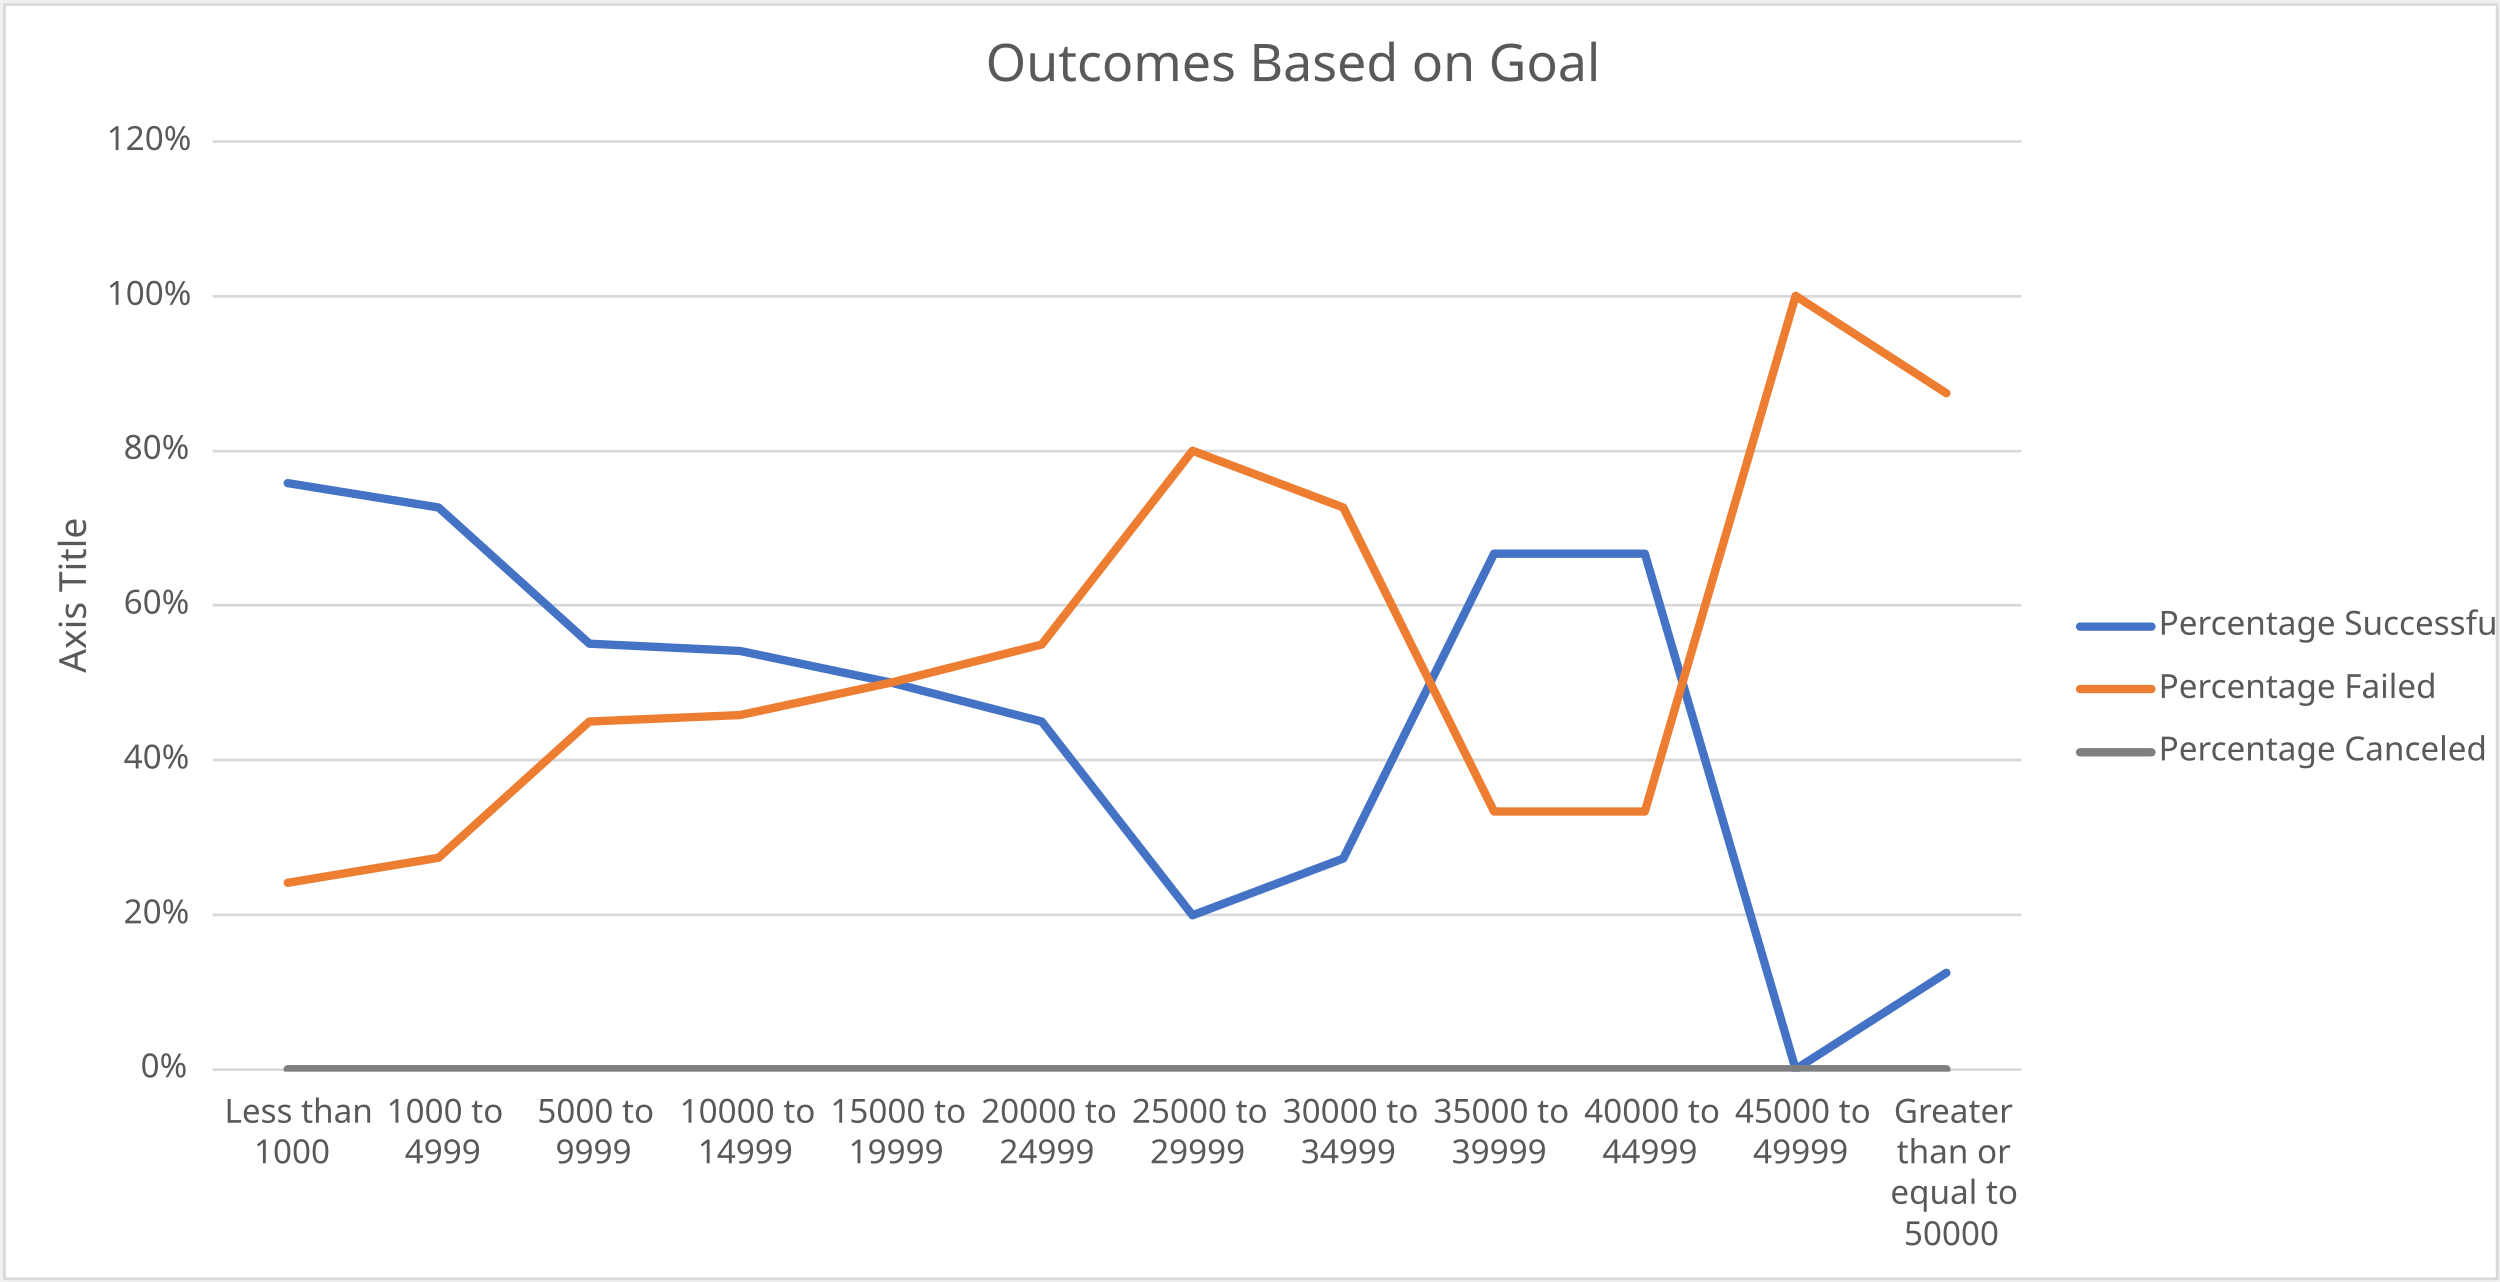
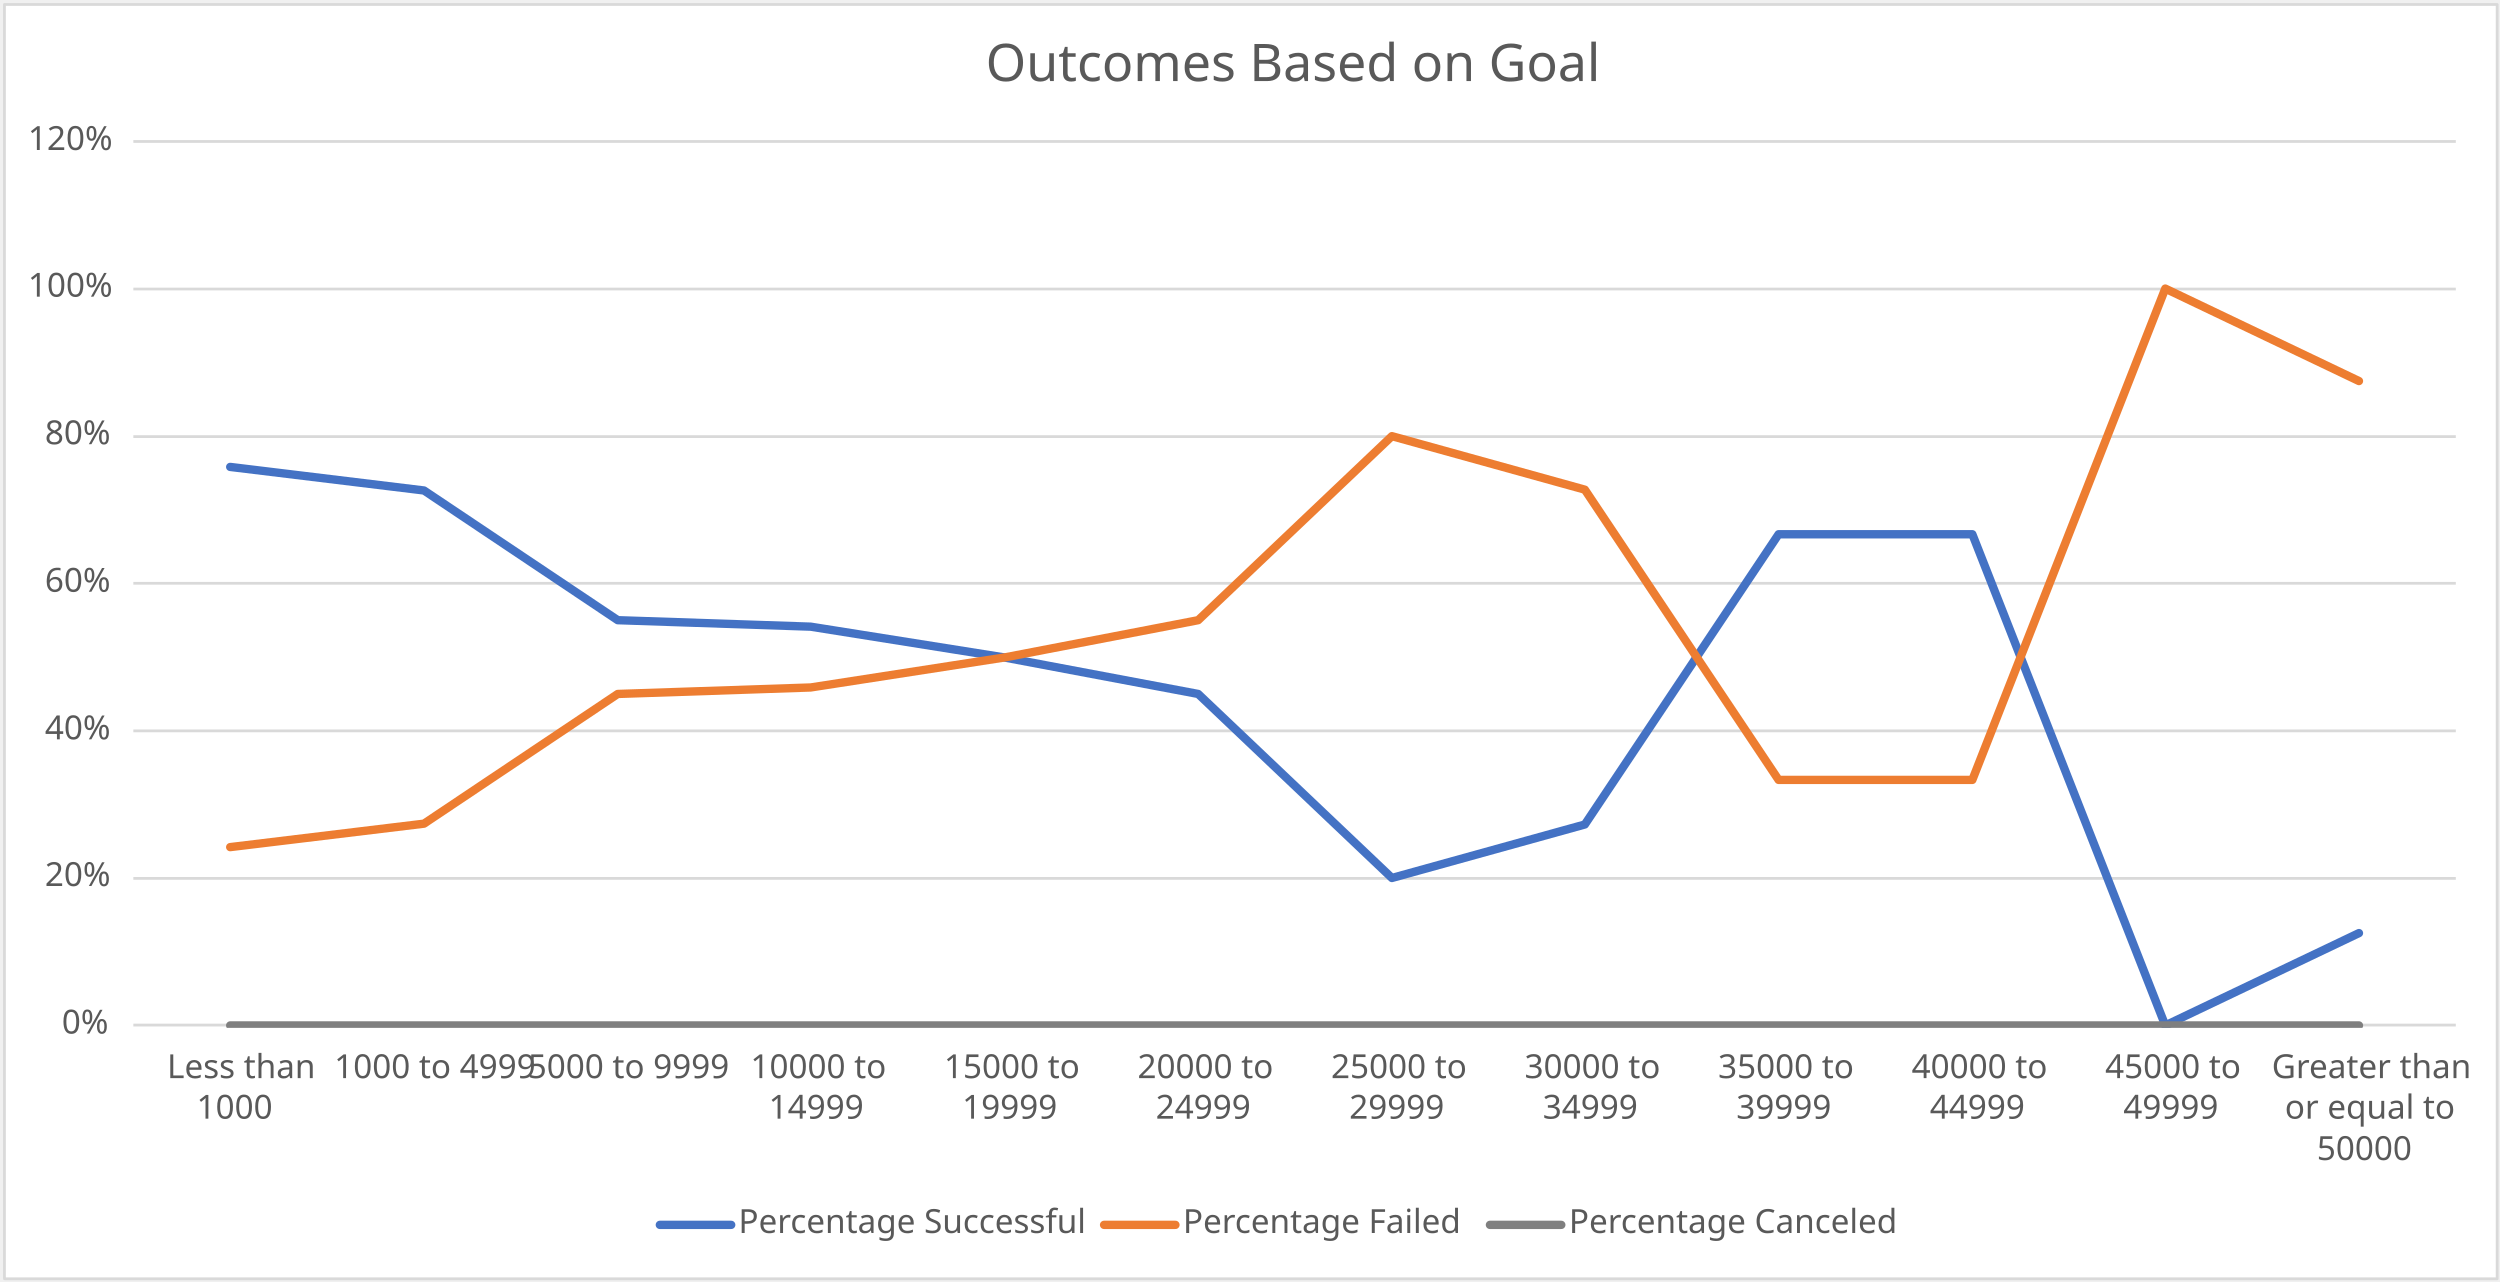
<svg xmlns="http://www.w3.org/2000/svg" width="3084" height="1581" overflow="hidden">
  <defs>
    <clipPath id="clip0">
      <rect x="307" y="1132" width="3084" height="1581" />
    </clipPath>
    <clipPath id="clip1">
      <rect x="311" y="1136" width="3076" height="1572" />
    </clipPath>
    <clipPath id="clip2">
      <rect x="311" y="1136" width="3076" height="1572" />
    </clipPath>
    <clipPath id="clip3">
-       <rect x="569" y="1306" width="2235" height="1148" />
+       <rect x="471" y="1306" width="2869" height="1094" />
    </clipPath>
    <clipPath id="clip4">
-       <rect x="569" y="1306" width="2235" height="1148" />
+       <rect x="471" y="1306" width="2869" height="1094" />
    </clipPath>
    <clipPath id="clip5">
-       <rect x="569" y="1306" width="2235" height="1148" />
+       <rect x="471" y="1306" width="2869" height="1094" />
    </clipPath>
    <clipPath id="clip6">
      <rect x="311" y="1136" width="3076" height="1572" />
    </clipPath>
    <clipPath id="clip7">
      <rect x="311" y="1136" width="3076" height="1572" />
    </clipPath>
    <clipPath id="clip8">
      <rect x="311" y="1136" width="3076" height="1572" />
    </clipPath>
    <clipPath id="clip9">
      <rect x="311" y="1136" width="3076" height="1572" />
    </clipPath>
    <clipPath id="clip10">
      <rect x="311" y="1136" width="3076" height="1572" />
    </clipPath>
    <clipPath id="clip11">
      <rect x="311" y="1136" width="3076" height="1572" />
    </clipPath>
    <clipPath id="clip12">
      <rect x="311" y="1136" width="3076" height="1572" />
    </clipPath>
    <clipPath id="clip13">
      <rect x="311" y="1136" width="3076" height="1572" />
    </clipPath>
    <clipPath id="clip14">
      <rect x="311" y="1136" width="3076" height="1572" />
    </clipPath>
    <clipPath id="clip15">
      <rect x="311" y="1136" width="3076" height="1572" />
    </clipPath>
    <clipPath id="clip16">
      <rect x="311" y="1136" width="3076" height="1572" />
    </clipPath>
    <clipPath id="clip17">
      <rect x="311" y="1136" width="3076" height="1572" />
    </clipPath>
    <clipPath id="clip18">
      <rect x="311" y="1136" width="3076" height="1572" />
    </clipPath>
    <clipPath id="clip19">
      <rect x="311" y="1136" width="3076" height="1572" />
    </clipPath>
    <clipPath id="clip20">
      <rect x="311" y="1136" width="3076" height="1572" />
    </clipPath>
    <clipPath id="clip21">
      <rect x="311" y="1136" width="3076" height="1572" />
    </clipPath>
    <clipPath id="clip22">
      <rect x="311" y="1136" width="3076" height="1572" />
    </clipPath>
    <clipPath id="clip23">
      <rect x="311" y="1136" width="3076" height="1572" />
    </clipPath>
    <clipPath id="clip24">
      <rect x="311" y="1136" width="3076" height="1572" />
    </clipPath>
    <clipPath id="clip25">
      <rect x="311" y="1136" width="3076" height="1572" />
    </clipPath>
    <clipPath id="clip26">
      <rect x="311" y="1136" width="3076" height="1572" />
    </clipPath>
    <clipPath id="clip27">
      <rect x="311" y="1136" width="3076" height="1572" />
    </clipPath>
    <clipPath id="clip28">
      <rect x="311" y="1136" width="3076" height="1572" />
    </clipPath>
    <clipPath id="clip29">
      <rect x="311" y="1136" width="3076" height="1572" />
    </clipPath>
    <clipPath id="clip30">
      <rect x="311" y="1136" width="3076" height="1572" />
    </clipPath>
    <clipPath id="clip31">
      <rect x="311" y="1136" width="3076" height="1572" />
    </clipPath>
    <clipPath id="clip32">
      <rect x="311" y="1136" width="3076" height="1572" />
    </clipPath>
    <clipPath id="clip33">
      <rect x="311" y="1136" width="3076" height="1572" />
    </clipPath>
    <clipPath id="clip34">
      <rect x="311" y="1136" width="3076" height="1572" />
    </clipPath>
    <clipPath id="clip35">
      <rect x="311" y="1136" width="3076" height="1572" />
    </clipPath>
    <clipPath id="clip36">
      <rect x="311" y="1136" width="3076" height="1572" />
    </clipPath>
    <clipPath id="clip37">
      <rect x="311" y="1136" width="3076" height="1572" />
    </clipPath>
    <clipPath id="clip38">
      <rect x="311" y="1136" width="3076" height="1572" />
    </clipPath>
    <clipPath id="clip39">
      <rect x="311" y="1136" width="3076" height="1572" />
    </clipPath>
    <clipPath id="clip40">
      <rect x="311" y="1136" width="3076" height="1572" />
    </clipPath>
    <clipPath id="clip41">
      <rect x="311" y="1136" width="3076" height="1572" />
    </clipPath>
    <clipPath id="clip42">
-       <rect x="311" y="1136" width="3076" height="1572" />
-     </clipPath>
-     <clipPath id="clip43">
-       <rect x="311" y="1136" width="3076" height="1572" />
-     </clipPath>
-     <clipPath id="clip44">
-       <rect x="311" y="1136" width="3076" height="1572" />
-     </clipPath>
-     <clipPath id="clip45">
-       <rect x="311" y="1136" width="3076" height="1572" />
-     </clipPath>
-     <clipPath id="clip46">
      <rect x="311" y="1136" width="3076" height="1572" />
    </clipPath>
  </defs>
  <g clip-path="url(#clip0)" transform="translate(-307 -1132)">
    <rect x="312" y="1137" width="3075" height="1572" fill="#FFFFFF" fill-opacity="1" />
    <g clip-path="url(#clip1)">
-       <path d="M569.5 2260.57 2800.5 2260.57M569.5 2069.57 2800.5 2069.57M569.5 1878.56 2800.5 1878.56M569.5 1688.56 2800.5 1688.56M569.5 1497.55 2800.5 1497.55M569.5 1306.5 2800.5 1306.5" stroke="#D9D9D9" stroke-width="3.438" stroke-linecap="butt" stroke-linejoin="round" stroke-miterlimit="10" stroke-opacity="1" fill="none" fill-rule="nonzero" />
+       <path d="M471.5 2215.57 3336.5 2215.57M471.5 2033.57 3336.5 2033.57M471.5 1851.56 3336.5 1851.56M471.5 1670.56 3336.5 1670.56M471.5 1488.55 3336.5 1488.55M471.5 1306.5 3336.5 1306.5" stroke="#D9D9D9" stroke-width="3.438" stroke-linecap="butt" stroke-linejoin="round" stroke-miterlimit="10" stroke-opacity="1" fill="none" fill-rule="nonzero" />
    </g>
    <g clip-path="url(#clip2)">
-       <path d="M569.5 2451.5 2800.5 2451.5" stroke="#D9D9D9" stroke-width="3.438" stroke-linecap="butt" stroke-linejoin="round" stroke-miterlimit="10" stroke-opacity="1" fill="none" fill-rule="evenodd" />
+       <path d="M471.5 2396.5 3336.5 2396.5" stroke="#D9D9D9" stroke-width="3.438" stroke-linecap="butt" stroke-linejoin="round" stroke-miterlimit="10" stroke-opacity="1" fill="none" fill-rule="evenodd" />
    </g>
    <g clip-path="url(#clip3)">
-       <path d="M662 1728 848.028 1758.06 1034.03 1926.06 1220.04 1935.06 1406.05 1974.06 1592.05 2022.07 1778.06 2261.07 1964.06 2191.07 2150.07 1815.06 2336.08 1815.06 2522.08 2451 2708 2332.08" stroke="#4472C4" stroke-width="10.312" stroke-linecap="round" stroke-linejoin="round" stroke-miterlimit="10" stroke-opacity="1" fill="none" fill-rule="nonzero" />
+       <path d="M591 1708 830.027 1737.06 1069.04 1897.06 1307.04 1905.06 1546.05 1943.06 1785.06 1988.07 2024.07 2215.07 2262.07 2149.07 2501.08 1791.06 2740.09 1791.06 2978.1 2397 3217 2283.07" stroke="#4472C4" stroke-width="10.312" stroke-linecap="round" stroke-linejoin="round" stroke-miterlimit="10" stroke-opacity="1" fill="none" fill-rule="nonzero" />
    </g>
    <g clip-path="url(#clip4)">
-       <path d="M662 2221 848.028 2190.07 1034.03 2022.07 1220.04 2014.07 1406.05 1974.06 1592.05 1927.06 1778.06 1688.06 1964.06 1758.06 2150.07 2133.07 2336.08 2133.07 2522.08 1497 2708 1617.05" stroke="#ED7D31" stroke-width="10.312" stroke-linecap="round" stroke-linejoin="round" stroke-miterlimit="10" stroke-opacity="1" fill="none" fill-rule="nonzero" />
+       <path d="M591 2177 830.027 2148.07 1069.04 1988.07 1307.04 1980.06 1546.05 1943.06 1785.06 1897.06 2024.07 1670.05 2262.07 1736.06 2501.08 2094.07 2740.09 2094.07 2978.1 1488 3217 1602.05" stroke="#ED7D31" stroke-width="10.312" stroke-linecap="round" stroke-linejoin="round" stroke-miterlimit="10" stroke-opacity="1" fill="none" fill-rule="nonzero" />
    </g>
    <g clip-path="url(#clip5)">
-       <path d="M662 2451 848.028 2451 1034.03 2451 1220.04 2451 1406.05 2451 1592.05 2451 1778.06 2451 1964.06 2451 2150.07 2451 2336.08 2451 2522.08 2451 2708 2451" stroke="#7F7F7F" stroke-width="10.312" stroke-linecap="round" stroke-linejoin="round" stroke-miterlimit="10" stroke-opacity="1" fill="none" fill-rule="nonzero" />
+       <path d="M591 2397 830.027 2397 1069.04 2397 1307.04 2397 1546.05 2397 1785.06 2397 2024.07 2397 2262.07 2397 2501.08 2397 2740.09 2397 2978.1 2397 3217 2397" stroke="#7F7F7F" stroke-width="10.312" stroke-linecap="round" stroke-linejoin="round" stroke-miterlimit="10" stroke-opacity="1" fill="none" fill-rule="nonzero" />
    </g>
    <g clip-path="url(#clip6)">
-       <text fill="#595959" fill-opacity="1" font-family="Calibri,Calibri_MSFontService,sans-serif" font-style="normal" font-variant="normal" font-weight="400" font-stretch="normal" font-size="41" text-anchor="start" direction="ltr" writing-mode="lr-tb" unicode-bidi="normal" text-decoration="none" transform="matrix(1 0 0 1 480.448 2461)">0%</text>
+       <text fill="#595959" fill-opacity="1" font-family="Calibri,Calibri_MSFontService,sans-serif" font-style="normal" font-variant="normal" font-weight="400" font-stretch="normal" font-size="41" text-anchor="start" direction="ltr" writing-mode="lr-tb" unicode-bidi="normal" text-decoration="none" transform="matrix(1 0 0 1 383.258 2407)">0%</text>
    </g>
    <g clip-path="url(#clip7)">
-       <text fill="#595959" fill-opacity="1" font-family="Calibri,Calibri_MSFontService,sans-serif" font-style="normal" font-variant="normal" font-weight="400" font-stretch="normal" font-size="41" text-anchor="start" direction="ltr" writing-mode="lr-tb" unicode-bidi="normal" text-decoration="none" transform="matrix(1 0 0 1 459.548 2271)">20%</text>
+       <text fill="#595959" fill-opacity="1" font-family="Calibri,Calibri_MSFontService,sans-serif" font-style="normal" font-variant="normal" font-weight="400" font-stretch="normal" font-size="41" text-anchor="start" direction="ltr" writing-mode="lr-tb" unicode-bidi="normal" text-decoration="none" transform="matrix(1 0 0 1 362.358 2225)">20%</text>
    </g>
    <g clip-path="url(#clip8)">
-       <text fill="#595959" fill-opacity="1" font-family="Calibri,Calibri_MSFontService,sans-serif" font-style="normal" font-variant="normal" font-weight="400" font-stretch="normal" font-size="41" text-anchor="start" direction="ltr" writing-mode="lr-tb" unicode-bidi="normal" text-decoration="none" transform="matrix(1 0 0 1 459.548 2080)">40%</text>
+       <text fill="#595959" fill-opacity="1" font-family="Calibri,Calibri_MSFontService,sans-serif" font-style="normal" font-variant="normal" font-weight="400" font-stretch="normal" font-size="41" text-anchor="start" direction="ltr" writing-mode="lr-tb" unicode-bidi="normal" text-decoration="none" transform="matrix(1 0 0 1 362.358 2044)">40%</text>
    </g>
    <g clip-path="url(#clip9)">
-       <text fill="#595959" fill-opacity="1" font-family="Calibri,Calibri_MSFontService,sans-serif" font-style="normal" font-variant="normal" font-weight="400" font-stretch="normal" font-size="41" text-anchor="start" direction="ltr" writing-mode="lr-tb" unicode-bidi="normal" text-decoration="none" transform="matrix(1 0 0 1 459.548 1889)">60%</text>
+       <text fill="#595959" fill-opacity="1" font-family="Calibri,Calibri_MSFontService,sans-serif" font-style="normal" font-variant="normal" font-weight="400" font-stretch="normal" font-size="41" text-anchor="start" direction="ltr" writing-mode="lr-tb" unicode-bidi="normal" text-decoration="none" transform="matrix(1 0 0 1 362.358 1862)">60%</text>
    </g>
    <g clip-path="url(#clip10)">
-       <text fill="#595959" fill-opacity="1" font-family="Calibri,Calibri_MSFontService,sans-serif" font-style="normal" font-variant="normal" font-weight="400" font-stretch="normal" font-size="41" text-anchor="start" direction="ltr" writing-mode="lr-tb" unicode-bidi="normal" text-decoration="none" transform="matrix(1 0 0 1 459.548 1698)">80%</text>
+       <text fill="#595959" fill-opacity="1" font-family="Calibri,Calibri_MSFontService,sans-serif" font-style="normal" font-variant="normal" font-weight="400" font-stretch="normal" font-size="41" text-anchor="start" direction="ltr" writing-mode="lr-tb" unicode-bidi="normal" text-decoration="none" transform="matrix(1 0 0 1 362.358 1680)">80%</text>
    </g>
    <g clip-path="url(#clip11)">
-       <text fill="#595959" fill-opacity="1" font-family="Calibri,Calibri_MSFontService,sans-serif" font-style="normal" font-variant="normal" font-weight="400" font-stretch="normal" font-size="41" text-anchor="start" direction="ltr" writing-mode="lr-tb" unicode-bidi="normal" text-decoration="none" transform="matrix(1 0 0 1 438.648 1508)">100%</text>
+       <text fill="#595959" fill-opacity="1" font-family="Calibri,Calibri_MSFontService,sans-serif" font-style="normal" font-variant="normal" font-weight="400" font-stretch="normal" font-size="41" text-anchor="start" direction="ltr" writing-mode="lr-tb" unicode-bidi="normal" text-decoration="none" transform="matrix(1 0 0 1 341.458 1498)">100%</text>
    </g>
    <g clip-path="url(#clip12)">
-       <text fill="#595959" fill-opacity="1" font-family="Calibri,Calibri_MSFontService,sans-serif" font-style="normal" font-variant="normal" font-weight="400" font-stretch="normal" font-size="41" text-anchor="start" direction="ltr" writing-mode="lr-tb" unicode-bidi="normal" text-decoration="none" transform="matrix(1 0 0 1 438.648 1317)">120%</text>
+       <text fill="#595959" fill-opacity="1" font-family="Calibri,Calibri_MSFontService,sans-serif" font-style="normal" font-variant="normal" font-weight="400" font-stretch="normal" font-size="41" text-anchor="start" direction="ltr" writing-mode="lr-tb" unicode-bidi="normal" text-decoration="none" transform="matrix(1 0 0 1 341.458 1317)">120%</text>
    </g>
    <g clip-path="url(#clip13)">
-       <text fill="#595959" fill-opacity="1" font-family="Calibri,Calibri_MSFontService,sans-serif" font-style="normal" font-variant="normal" font-weight="400" font-stretch="normal" font-size="41" text-anchor="start" direction="ltr" writing-mode="lr-tb" unicode-bidi="normal" text-decoration="none" transform="matrix(1 0 0 1 583.897 2517)">Less than</text>
+       <text fill="#595959" fill-opacity="1" font-family="Calibri,Calibri_MSFontService,sans-serif" font-style="normal" font-variant="normal" font-weight="400" font-stretch="normal" font-size="41" text-anchor="start" direction="ltr" writing-mode="lr-tb" unicode-bidi="normal" text-decoration="none" transform="matrix(1 0 0 1 513.08 2462)">Less than</text>
    </g>
    <g clip-path="url(#clip14)">
-       <text fill="#595959" fill-opacity="1" font-family="Calibri,Calibri_MSFontService,sans-serif" font-style="normal" font-variant="normal" font-weight="400" font-stretch="normal" font-size="41" text-anchor="start" direction="ltr" writing-mode="lr-tb" unicode-bidi="normal" text-decoration="none" transform="matrix(1 0 0 1 620.3 2567)">1000</text>
+       <text fill="#595959" fill-opacity="1" font-family="Calibri,Calibri_MSFontService,sans-serif" font-style="normal" font-variant="normal" font-weight="400" font-stretch="normal" font-size="41" text-anchor="start" direction="ltr" writing-mode="lr-tb" unicode-bidi="normal" text-decoration="none" transform="matrix(1 0 0 1 549.484 2512)">1000</text>
    </g>
    <g clip-path="url(#clip15)">
-       <text fill="#595959" fill-opacity="1" font-family="Calibri,Calibri_MSFontService,sans-serif" font-style="normal" font-variant="normal" font-weight="400" font-stretch="normal" font-size="41" text-anchor="start" direction="ltr" writing-mode="lr-tb" unicode-bidi="normal" text-decoration="none" transform="matrix(1 0 0 1 783.835 2517)">1000 to</text>
+       <text fill="#595959" fill-opacity="1" font-family="Calibri,Calibri_MSFontService,sans-serif" font-style="normal" font-variant="normal" font-weight="400" font-stretch="normal" font-size="41" text-anchor="start" direction="ltr" writing-mode="lr-tb" unicode-bidi="normal" text-decoration="none" transform="matrix(1 0 0 1 719.302 2462)">1000 to 4999</text>
    </g>
    <g clip-path="url(#clip16)">
-       <text fill="#595959" fill-opacity="1" font-family="Calibri,Calibri_MSFontService,sans-serif" font-style="normal" font-variant="normal" font-weight="400" font-stretch="normal" font-size="41" text-anchor="start" direction="ltr" writing-mode="lr-tb" unicode-bidi="normal" text-decoration="none" transform="matrix(1 0 0 1 806.282 2567)">4999</text>
+       <text fill="#595959" fill-opacity="1" font-family="Calibri,Calibri_MSFontService,sans-serif" font-style="normal" font-variant="normal" font-weight="400" font-stretch="normal" font-size="41" text-anchor="start" direction="ltr" writing-mode="lr-tb" unicode-bidi="normal" text-decoration="none" transform="matrix(1 0 0 1 958.031 2462)">5000 to 9999</text>
    </g>
    <g clip-path="url(#clip17)">
-       <text fill="#595959" fill-opacity="1" font-family="Calibri,Calibri_MSFontService,sans-serif" font-style="normal" font-variant="normal" font-weight="400" font-stretch="normal" font-size="41" text-anchor="start" direction="ltr" writing-mode="lr-tb" unicode-bidi="normal" text-decoration="none" transform="matrix(1 0 0 1 969.817 2517)">5000 to</text>
+       <text fill="#595959" fill-opacity="1" font-family="Calibri,Calibri_MSFontService,sans-serif" font-style="normal" font-variant="normal" font-weight="400" font-stretch="normal" font-size="41" text-anchor="start" direction="ltr" writing-mode="lr-tb" unicode-bidi="normal" text-decoration="none" transform="matrix(1 0 0 1 1232.77 2462)">10000 to</text>
    </g>
    <g clip-path="url(#clip18)">
-       <text fill="#595959" fill-opacity="1" font-family="Calibri,Calibri_MSFontService,sans-serif" font-style="normal" font-variant="normal" font-weight="400" font-stretch="normal" font-size="41" text-anchor="start" direction="ltr" writing-mode="lr-tb" unicode-bidi="normal" text-decoration="none" transform="matrix(1 0 0 1 992.265 2567)">9999</text>
+       <text fill="#595959" fill-opacity="1" font-family="Calibri,Calibri_MSFontService,sans-serif" font-style="normal" font-variant="normal" font-weight="400" font-stretch="normal" font-size="41" text-anchor="start" direction="ltr" writing-mode="lr-tb" unicode-bidi="normal" text-decoration="none" transform="matrix(1 0 0 1 1255.22 2512)">14999</text>
    </g>
    <g clip-path="url(#clip19)">
-       <text fill="#595959" fill-opacity="1" font-family="Calibri,Calibri_MSFontService,sans-serif" font-style="normal" font-variant="normal" font-weight="400" font-stretch="normal" font-size="41" text-anchor="start" direction="ltr" writing-mode="lr-tb" unicode-bidi="normal" text-decoration="none" transform="matrix(1 0 0 1 1145.35 2517)">10000 to</text>
+       <text fill="#595959" fill-opacity="1" font-family="Calibri,Calibri_MSFontService,sans-serif" font-style="normal" font-variant="normal" font-weight="400" font-stretch="normal" font-size="41" text-anchor="start" direction="ltr" writing-mode="lr-tb" unicode-bidi="normal" text-decoration="none" transform="matrix(1 0 0 1 1471.5 2462)">15000 to</text>
    </g>
    <g clip-path="url(#clip20)">
-       <text fill="#595959" fill-opacity="1" font-family="Calibri,Calibri_MSFontService,sans-serif" font-style="normal" font-variant="normal" font-weight="400" font-stretch="normal" font-size="41" text-anchor="start" direction="ltr" writing-mode="lr-tb" unicode-bidi="normal" text-decoration="none" transform="matrix(1 0 0 1 1167.8 2567)">14999</text>
+       <text fill="#595959" fill-opacity="1" font-family="Calibri,Calibri_MSFontService,sans-serif" font-style="normal" font-variant="normal" font-weight="400" font-stretch="normal" font-size="41" text-anchor="start" direction="ltr" writing-mode="lr-tb" unicode-bidi="normal" text-decoration="none" transform="matrix(1 0 0 1 1493.95 2512)">19999</text>
    </g>
    <g clip-path="url(#clip21)">
-       <text fill="#595959" fill-opacity="1" font-family="Calibri,Calibri_MSFontService,sans-serif" font-style="normal" font-variant="normal" font-weight="400" font-stretch="normal" font-size="41" text-anchor="start" direction="ltr" writing-mode="lr-tb" unicode-bidi="normal" text-decoration="none" transform="matrix(1 0 0 1 1331.33 2517)">15000 to</text>
+       <text fill="#595959" fill-opacity="1" font-family="Calibri,Calibri_MSFontService,sans-serif" font-style="normal" font-variant="normal" font-weight="400" font-stretch="normal" font-size="41" text-anchor="start" direction="ltr" writing-mode="lr-tb" unicode-bidi="normal" text-decoration="none" transform="matrix(1 0 0 1 1710.23 2462)">20000 to</text>
    </g>
    <g clip-path="url(#clip22)">
-       <text fill="#595959" fill-opacity="1" font-family="Calibri,Calibri_MSFontService,sans-serif" font-style="normal" font-variant="normal" font-weight="400" font-stretch="normal" font-size="41" text-anchor="start" direction="ltr" writing-mode="lr-tb" unicode-bidi="normal" text-decoration="none" transform="matrix(1 0 0 1 1353.78 2567)">19999</text>
+       <text fill="#595959" fill-opacity="1" font-family="Calibri,Calibri_MSFontService,sans-serif" font-style="normal" font-variant="normal" font-weight="400" font-stretch="normal" font-size="41" text-anchor="start" direction="ltr" writing-mode="lr-tb" unicode-bidi="normal" text-decoration="none" transform="matrix(1 0 0 1 1732.68 2512)">24999</text>
    </g>
    <g clip-path="url(#clip23)">
-       <text fill="#595959" fill-opacity="1" font-family="Calibri,Calibri_MSFontService,sans-serif" font-style="normal" font-variant="normal" font-weight="400" font-stretch="normal" font-size="41" text-anchor="start" direction="ltr" writing-mode="lr-tb" unicode-bidi="normal" text-decoration="none" transform="matrix(1 0 0 1 1517.31 2517)">20000 to</text>
+       <text fill="#595959" fill-opacity="1" font-family="Calibri,Calibri_MSFontService,sans-serif" font-style="normal" font-variant="normal" font-weight="400" font-stretch="normal" font-size="41" text-anchor="start" direction="ltr" writing-mode="lr-tb" unicode-bidi="normal" text-decoration="none" transform="matrix(1 0 0 1 1948.96 2462)">25000 to</text>
    </g>
    <g clip-path="url(#clip24)">
-       <text fill="#595959" fill-opacity="1" font-family="Calibri,Calibri_MSFontService,sans-serif" font-style="normal" font-variant="normal" font-weight="400" font-stretch="normal" font-size="41" text-anchor="start" direction="ltr" writing-mode="lr-tb" unicode-bidi="normal" text-decoration="none" transform="matrix(1 0 0 1 1539.76 2567)">24999</text>
+       <text fill="#595959" fill-opacity="1" font-family="Calibri,Calibri_MSFontService,sans-serif" font-style="normal" font-variant="normal" font-weight="400" font-stretch="normal" font-size="41" text-anchor="start" direction="ltr" writing-mode="lr-tb" unicode-bidi="normal" text-decoration="none" transform="matrix(1 0 0 1 1971.41 2512)">29999</text>
    </g>
    <g clip-path="url(#clip25)">
-       <text fill="#595959" fill-opacity="1" font-family="Calibri,Calibri_MSFontService,sans-serif" font-style="normal" font-variant="normal" font-weight="400" font-stretch="normal" font-size="41" text-anchor="start" direction="ltr" writing-mode="lr-tb" unicode-bidi="normal" text-decoration="none" transform="matrix(1 0 0 1 1703.3 2517)">25000 to</text>
+       <text fill="#595959" fill-opacity="1" font-family="Calibri,Calibri_MSFontService,sans-serif" font-style="normal" font-variant="normal" font-weight="400" font-stretch="normal" font-size="41" text-anchor="start" direction="ltr" writing-mode="lr-tb" unicode-bidi="normal" text-decoration="none" transform="matrix(1 0 0 1 2187.69 2462)">30000 to</text>
    </g>
    <g clip-path="url(#clip26)">
-       <text fill="#595959" fill-opacity="1" font-family="Calibri,Calibri_MSFontService,sans-serif" font-style="normal" font-variant="normal" font-weight="400" font-stretch="normal" font-size="41" text-anchor="start" direction="ltr" writing-mode="lr-tb" unicode-bidi="normal" text-decoration="none" transform="matrix(1 0 0 1 1725.74 2567)">29999</text>
+       <text fill="#595959" fill-opacity="1" font-family="Calibri,Calibri_MSFontService,sans-serif" font-style="normal" font-variant="normal" font-weight="400" font-stretch="normal" font-size="41" text-anchor="start" direction="ltr" writing-mode="lr-tb" unicode-bidi="normal" text-decoration="none" transform="matrix(1 0 0 1 2210.14 2512)">34999</text>
    </g>
    <g clip-path="url(#clip27)">
-       <text fill="#595959" fill-opacity="1" font-family="Calibri,Calibri_MSFontService,sans-serif" font-style="normal" font-variant="normal" font-weight="400" font-stretch="normal" font-size="41" text-anchor="start" direction="ltr" writing-mode="lr-tb" unicode-bidi="normal" text-decoration="none" transform="matrix(1 0 0 1 1889.28 2517)">30000 to</text>
+       <text fill="#595959" fill-opacity="1" font-family="Calibri,Calibri_MSFontService,sans-serif" font-style="normal" font-variant="normal" font-weight="400" font-stretch="normal" font-size="41" text-anchor="start" direction="ltr" writing-mode="lr-tb" unicode-bidi="normal" text-decoration="none" transform="matrix(1 0 0 1 2426.42 2462)">35000 to</text>
    </g>
    <g clip-path="url(#clip28)">
-       <text fill="#595959" fill-opacity="1" font-family="Calibri,Calibri_MSFontService,sans-serif" font-style="normal" font-variant="normal" font-weight="400" font-stretch="normal" font-size="41" text-anchor="start" direction="ltr" writing-mode="lr-tb" unicode-bidi="normal" text-decoration="none" transform="matrix(1 0 0 1 1911.73 2567)">34999</text>
+       <text fill="#595959" fill-opacity="1" font-family="Calibri,Calibri_MSFontService,sans-serif" font-style="normal" font-variant="normal" font-weight="400" font-stretch="normal" font-size="41" text-anchor="start" direction="ltr" writing-mode="lr-tb" unicode-bidi="normal" text-decoration="none" transform="matrix(1 0 0 1 2448.87 2512)">39999</text>
    </g>
    <g clip-path="url(#clip29)">
-       <text fill="#595959" fill-opacity="1" font-family="Calibri,Calibri_MSFontService,sans-serif" font-style="normal" font-variant="normal" font-weight="400" font-stretch="normal" font-size="41" text-anchor="start" direction="ltr" writing-mode="lr-tb" unicode-bidi="normal" text-decoration="none" transform="matrix(1 0 0 1 2075.26 2517)">35000 to</text>
+       <text fill="#595959" fill-opacity="1" font-family="Calibri,Calibri_MSFontService,sans-serif" font-style="normal" font-variant="normal" font-weight="400" font-stretch="normal" font-size="41" text-anchor="start" direction="ltr" writing-mode="lr-tb" unicode-bidi="normal" text-decoration="none" transform="matrix(1 0 0 1 2665.15 2462)">40000 to</text>
    </g>
    <g clip-path="url(#clip30)">
-       <text fill="#595959" fill-opacity="1" font-family="Calibri,Calibri_MSFontService,sans-serif" font-style="normal" font-variant="normal" font-weight="400" font-stretch="normal" font-size="41" text-anchor="start" direction="ltr" writing-mode="lr-tb" unicode-bidi="normal" text-decoration="none" transform="matrix(1 0 0 1 2097.71 2567)">39999</text>
+       <text fill="#595959" fill-opacity="1" font-family="Calibri,Calibri_MSFontService,sans-serif" font-style="normal" font-variant="normal" font-weight="400" font-stretch="normal" font-size="41" text-anchor="start" direction="ltr" writing-mode="lr-tb" unicode-bidi="normal" text-decoration="none" transform="matrix(1 0 0 1 2687.59 2512)">44999</text>
    </g>
    <g clip-path="url(#clip31)">
-       <text fill="#595959" fill-opacity="1" font-family="Calibri,Calibri_MSFontService,sans-serif" font-style="normal" font-variant="normal" font-weight="400" font-stretch="normal" font-size="41" text-anchor="start" direction="ltr" writing-mode="lr-tb" unicode-bidi="normal" text-decoration="none" transform="matrix(1 0 0 1 2261.24 2517)">40000 to</text>
+       <text fill="#595959" fill-opacity="1" font-family="Calibri,Calibri_MSFontService,sans-serif" font-style="normal" font-variant="normal" font-weight="400" font-stretch="normal" font-size="41" text-anchor="start" direction="ltr" writing-mode="lr-tb" unicode-bidi="normal" text-decoration="none" transform="matrix(1 0 0 1 2903.88 2462)">45000 to</text>
    </g>
    <g clip-path="url(#clip32)">
-       <text fill="#595959" fill-opacity="1" font-family="Calibri,Calibri_MSFontService,sans-serif" font-style="normal" font-variant="normal" font-weight="400" font-stretch="normal" font-size="41" text-anchor="start" direction="ltr" writing-mode="lr-tb" unicode-bidi="normal" text-decoration="none" transform="matrix(1 0 0 1 2283.69 2567)">44999</text>
+       <text fill="#595959" fill-opacity="1" font-family="Calibri,Calibri_MSFontService,sans-serif" font-style="normal" font-variant="normal" font-weight="400" font-stretch="normal" font-size="41" text-anchor="start" direction="ltr" writing-mode="lr-tb" unicode-bidi="normal" text-decoration="none" transform="matrix(1 0 0 1 2926.32 2512)">49999</text>
    </g>
    <g clip-path="url(#clip33)">
-       <text fill="#595959" fill-opacity="1" font-family="Calibri,Calibri_MSFontService,sans-serif" font-style="normal" font-variant="normal" font-weight="400" font-stretch="normal" font-size="41" text-anchor="start" direction="ltr" writing-mode="lr-tb" unicode-bidi="normal" text-decoration="none" transform="matrix(1 0 0 1 2447.23 2517)">45000 to</text>
+       <text fill="#595959" fill-opacity="1" font-family="Calibri,Calibri_MSFontService,sans-serif" font-style="normal" font-variant="normal" font-weight="400" font-stretch="normal" font-size="41" text-anchor="start" direction="ltr" writing-mode="lr-tb" unicode-bidi="normal" text-decoration="none" transform="matrix(1 0 0 1 3109.44 2462)">Greater than</text>
    </g>
    <g clip-path="url(#clip34)">
-       <text fill="#595959" fill-opacity="1" font-family="Calibri,Calibri_MSFontService,sans-serif" font-style="normal" font-variant="normal" font-weight="400" font-stretch="normal" font-size="41" text-anchor="start" direction="ltr" writing-mode="lr-tb" unicode-bidi="normal" text-decoration="none" transform="matrix(1 0 0 1 2469.67 2567)">49999</text>
+       <text fill="#595959" fill-opacity="1" font-family="Calibri,Calibri_MSFontService,sans-serif" font-style="normal" font-variant="normal" font-weight="400" font-stretch="normal" font-size="41" text-anchor="start" direction="ltr" writing-mode="lr-tb" unicode-bidi="normal" text-decoration="none" transform="matrix(1 0 0 1 3125.57 2512)">or equal to</text>
    </g>
    <g clip-path="url(#clip35)">
-       <text fill="#595959" fill-opacity="1" font-family="Calibri,Calibri_MSFontService,sans-serif" font-style="normal" font-variant="normal" font-weight="400" font-stretch="normal" font-size="41" text-anchor="start" direction="ltr" writing-mode="lr-tb" unicode-bidi="normal" text-decoration="none" transform="matrix(1 0 0 1 2643.18 2517)">Greater</text>
+       <text fill="#595959" fill-opacity="1" font-family="Calibri,Calibri_MSFontService,sans-serif" font-style="normal" font-variant="normal" font-weight="400" font-stretch="normal" font-size="41" text-anchor="start" direction="ltr" writing-mode="lr-tb" unicode-bidi="normal" text-decoration="none" transform="matrix(1 0 0 1 3165.05 2563)">50000</text>
    </g>
    <g clip-path="url(#clip36)">
-       <text fill="#595959" fill-opacity="1" font-family="Calibri,Calibri_MSFontService,sans-serif" font-style="normal" font-variant="normal" font-weight="400" font-stretch="normal" font-size="41" text-anchor="start" direction="ltr" writing-mode="lr-tb" unicode-bidi="normal" text-decoration="none" transform="matrix(1 0 0 1 2646.71 2567)">than or</text>
+       <text fill="#595959" fill-opacity="1" font-family="Calibri,Calibri_MSFontService,sans-serif" font-style="normal" font-variant="normal" font-weight="400" font-stretch="normal" font-size="64" text-anchor="start" direction="ltr" writing-mode="lr-tb" unicode-bidi="normal" text-decoration="none" transform="matrix(1 0 0 1 1522.94 1232)">Outcomes Based on Goal</text>
    </g>
    <g clip-path="url(#clip37)">
-       <text fill="#595959" fill-opacity="1" font-family="Calibri,Calibri_MSFontService,sans-serif" font-style="normal" font-variant="normal" font-weight="400" font-stretch="normal" font-size="41" text-anchor="start" direction="ltr" writing-mode="lr-tb" unicode-bidi="normal" text-decoration="none" transform="matrix(1 0 0 1 2638.9 2617)">equal to</text>
+       <path d="M1121 2643 1209 2643" stroke="#4472C4" stroke-width="10.312" stroke-linecap="round" stroke-linejoin="round" stroke-miterlimit="10" stroke-opacity="1" fill="none" fill-rule="evenodd" />
    </g>
    <g clip-path="url(#clip38)">
-       <text fill="#595959" fill-opacity="1" font-family="Calibri,Calibri_MSFontService,sans-serif" font-style="normal" font-variant="normal" font-weight="400" font-stretch="normal" font-size="41" text-anchor="start" direction="ltr" writing-mode="lr-tb" unicode-bidi="normal" text-decoration="none" transform="matrix(1 0 0 1 2655.66 2668)">50000</text>
+       <text fill="#595959" fill-opacity="1" font-family="Calibri,Calibri_MSFontService,sans-serif" font-style="normal" font-variant="normal" font-weight="400" font-stretch="normal" font-size="41" text-anchor="start" direction="ltr" writing-mode="lr-tb" unicode-bidi="normal" text-decoration="none" transform="matrix(1 0 0 1 1217.95 2653)">Percentage Successful</text>
    </g>
    <g clip-path="url(#clip39)">
-       <text fill="#595959" fill-opacity="1" font-family="Calibri,Calibri_MSFontService,sans-serif" font-style="normal" font-variant="normal" font-weight="400" font-stretch="normal" font-size="46" text-anchor="start" direction="ltr" writing-mode="lr-tb" unicode-bidi="normal" text-decoration="none" transform="matrix(6.12323e-17 -1 1 6.12323e-17 412.958 1962)">Axis Title</text>
+       <path d="M1669 2643 1757 2643" stroke="#ED7D31" stroke-width="10.312" stroke-linecap="round" stroke-linejoin="round" stroke-miterlimit="10" stroke-opacity="1" fill="none" fill-rule="evenodd" />
    </g>
    <g clip-path="url(#clip40)">
-       <text fill="#595959" fill-opacity="1" font-family="Calibri,Calibri_MSFontService,sans-serif" font-style="normal" font-variant="normal" font-weight="400" font-stretch="normal" font-size="64" text-anchor="start" direction="ltr" writing-mode="lr-tb" unicode-bidi="normal" text-decoration="none" transform="matrix(1 0 0 1 1522.94 1232)">Outcomes Based on Goal</text>
+       <text fill="#595959" fill-opacity="1" font-family="Calibri,Calibri_MSFontService,sans-serif" font-style="normal" font-variant="normal" font-weight="400" font-stretch="normal" font-size="41" text-anchor="start" direction="ltr" writing-mode="lr-tb" unicode-bidi="normal" text-decoration="none" transform="matrix(1 0 0 1 1766.28 2653)">Percentage Failed</text>
    </g>
    <g clip-path="url(#clip41)">
-       <path d="M2873 1905 2961 1905" stroke="#4472C4" stroke-width="10.312" stroke-linecap="round" stroke-linejoin="round" stroke-miterlimit="10" stroke-opacity="1" fill="none" fill-rule="evenodd" />
+       <path d="M2145 2643 2233 2643" stroke="#7F7F7F" stroke-width="10.312" stroke-linecap="round" stroke-linejoin="round" stroke-miterlimit="10" stroke-opacity="1" fill="none" fill-rule="evenodd" />
    </g>
    <g clip-path="url(#clip42)">
-       <text fill="#595959" fill-opacity="1" font-family="Calibri,Calibri_MSFontService,sans-serif" font-style="normal" font-variant="normal" font-weight="400" font-stretch="normal" font-size="41" text-anchor="start" direction="ltr" writing-mode="lr-tb" unicode-bidi="normal" text-decoration="none" transform="matrix(1 0 0 1 2969.91 1915)">Percentage Successful</text>
-     </g>
-     <g clip-path="url(#clip43)">
-       <path d="M2873 1982 2961 1982" stroke="#ED7D31" stroke-width="10.312" stroke-linecap="round" stroke-linejoin="round" stroke-miterlimit="10" stroke-opacity="1" fill="none" fill-rule="evenodd" />
-     </g>
-     <g clip-path="url(#clip44)">
-       <text fill="#595959" fill-opacity="1" font-family="Calibri,Calibri_MSFontService,sans-serif" font-style="normal" font-variant="normal" font-weight="400" font-stretch="normal" font-size="41" text-anchor="start" direction="ltr" writing-mode="lr-tb" unicode-bidi="normal" text-decoration="none" transform="matrix(1 0 0 1 2969.91 1993)">Percentage Failed</text>
-     </g>
-     <g clip-path="url(#clip45)">
-       <path d="M2873 2060 2961 2060" stroke="#7F7F7F" stroke-width="10.312" stroke-linecap="round" stroke-linejoin="round" stroke-miterlimit="10" stroke-opacity="1" fill="none" fill-rule="evenodd" />
-     </g>
-     <g clip-path="url(#clip46)">
-       <text fill="#595959" fill-opacity="1" font-family="Calibri,Calibri_MSFontService,sans-serif" font-style="normal" font-variant="normal" font-weight="400" font-stretch="normal" font-size="41" text-anchor="start" direction="ltr" writing-mode="lr-tb" unicode-bidi="normal" text-decoration="none" transform="matrix(1 0 0 1 2969.91 2070)">Percentage Canceled</text>
+       <text fill="#595959" fill-opacity="1" font-family="Calibri,Calibri_MSFontService,sans-serif" font-style="normal" font-variant="normal" font-weight="400" font-stretch="normal" font-size="41" text-anchor="start" direction="ltr" writing-mode="lr-tb" unicode-bidi="normal" text-decoration="none" transform="matrix(1 0 0 1 2242.42 2653)">Percentage Canceled</text>
    </g>
    <rect x="312.5" y="1137.5" width="3075" height="1572" stroke="#D9D9D9" stroke-width="3.438" stroke-linecap="butt" stroke-linejoin="round" stroke-miterlimit="10" stroke-opacity="1" fill="none" />
  </g>
</svg>
